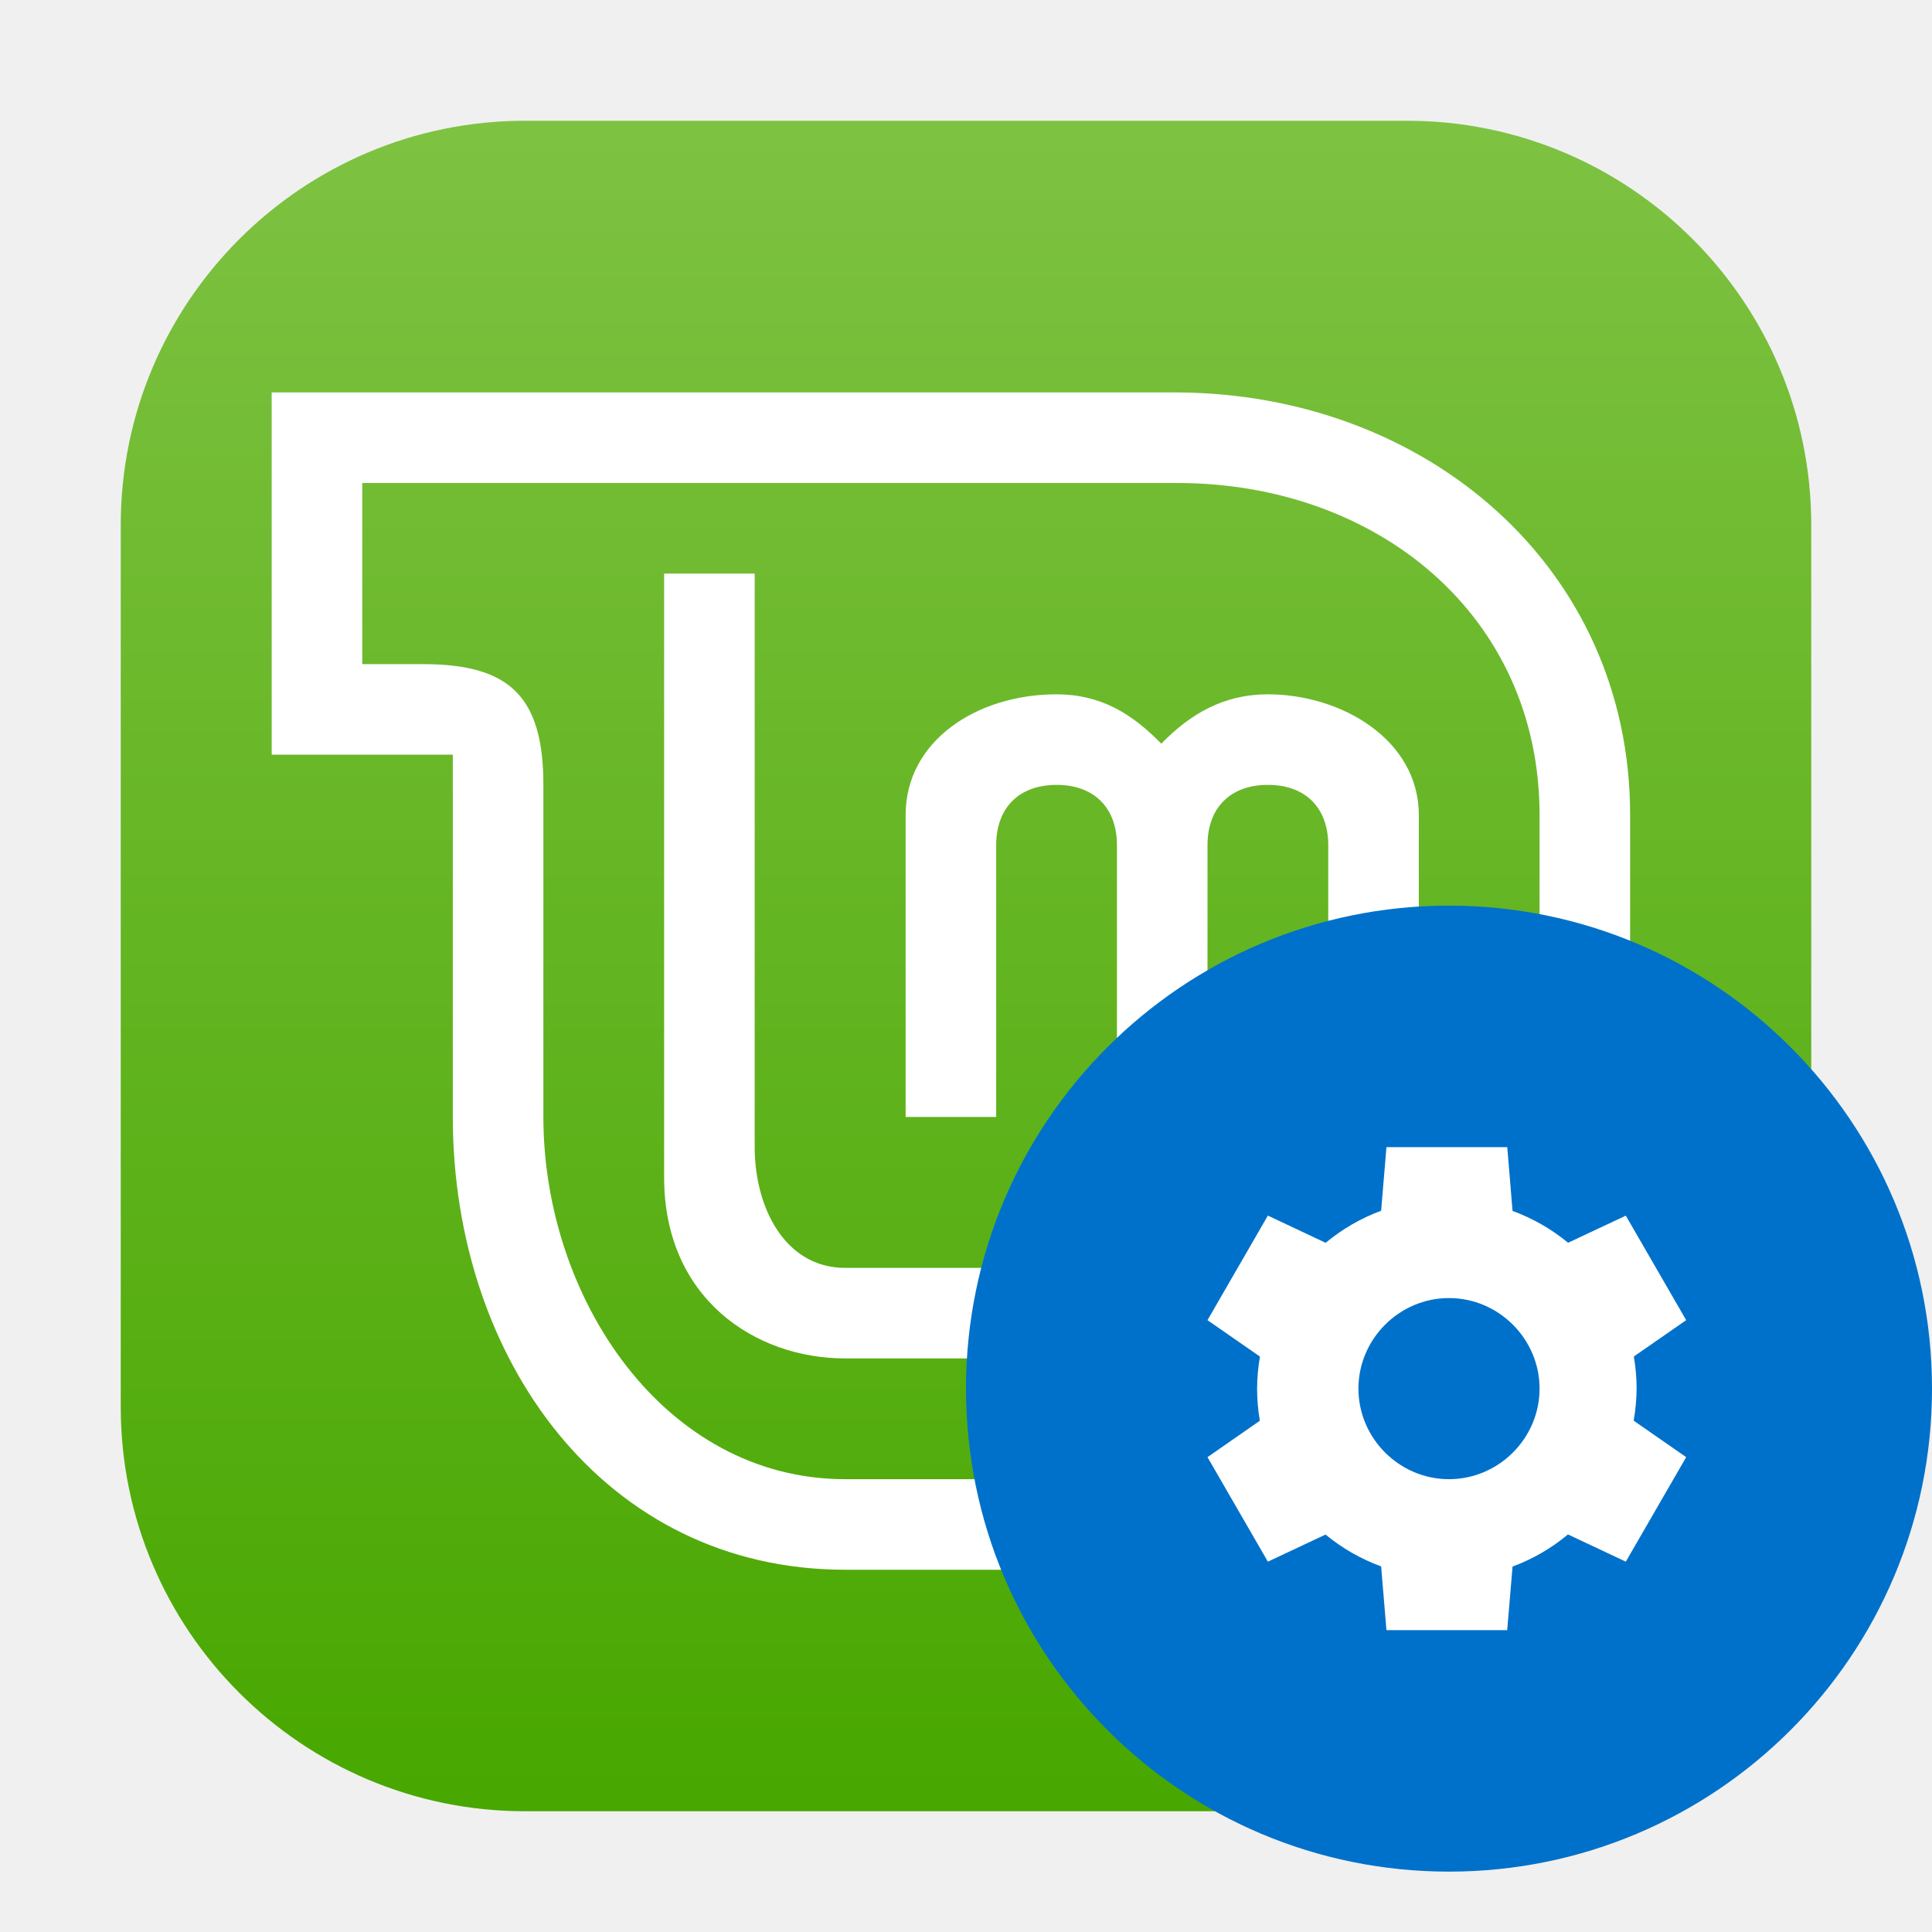
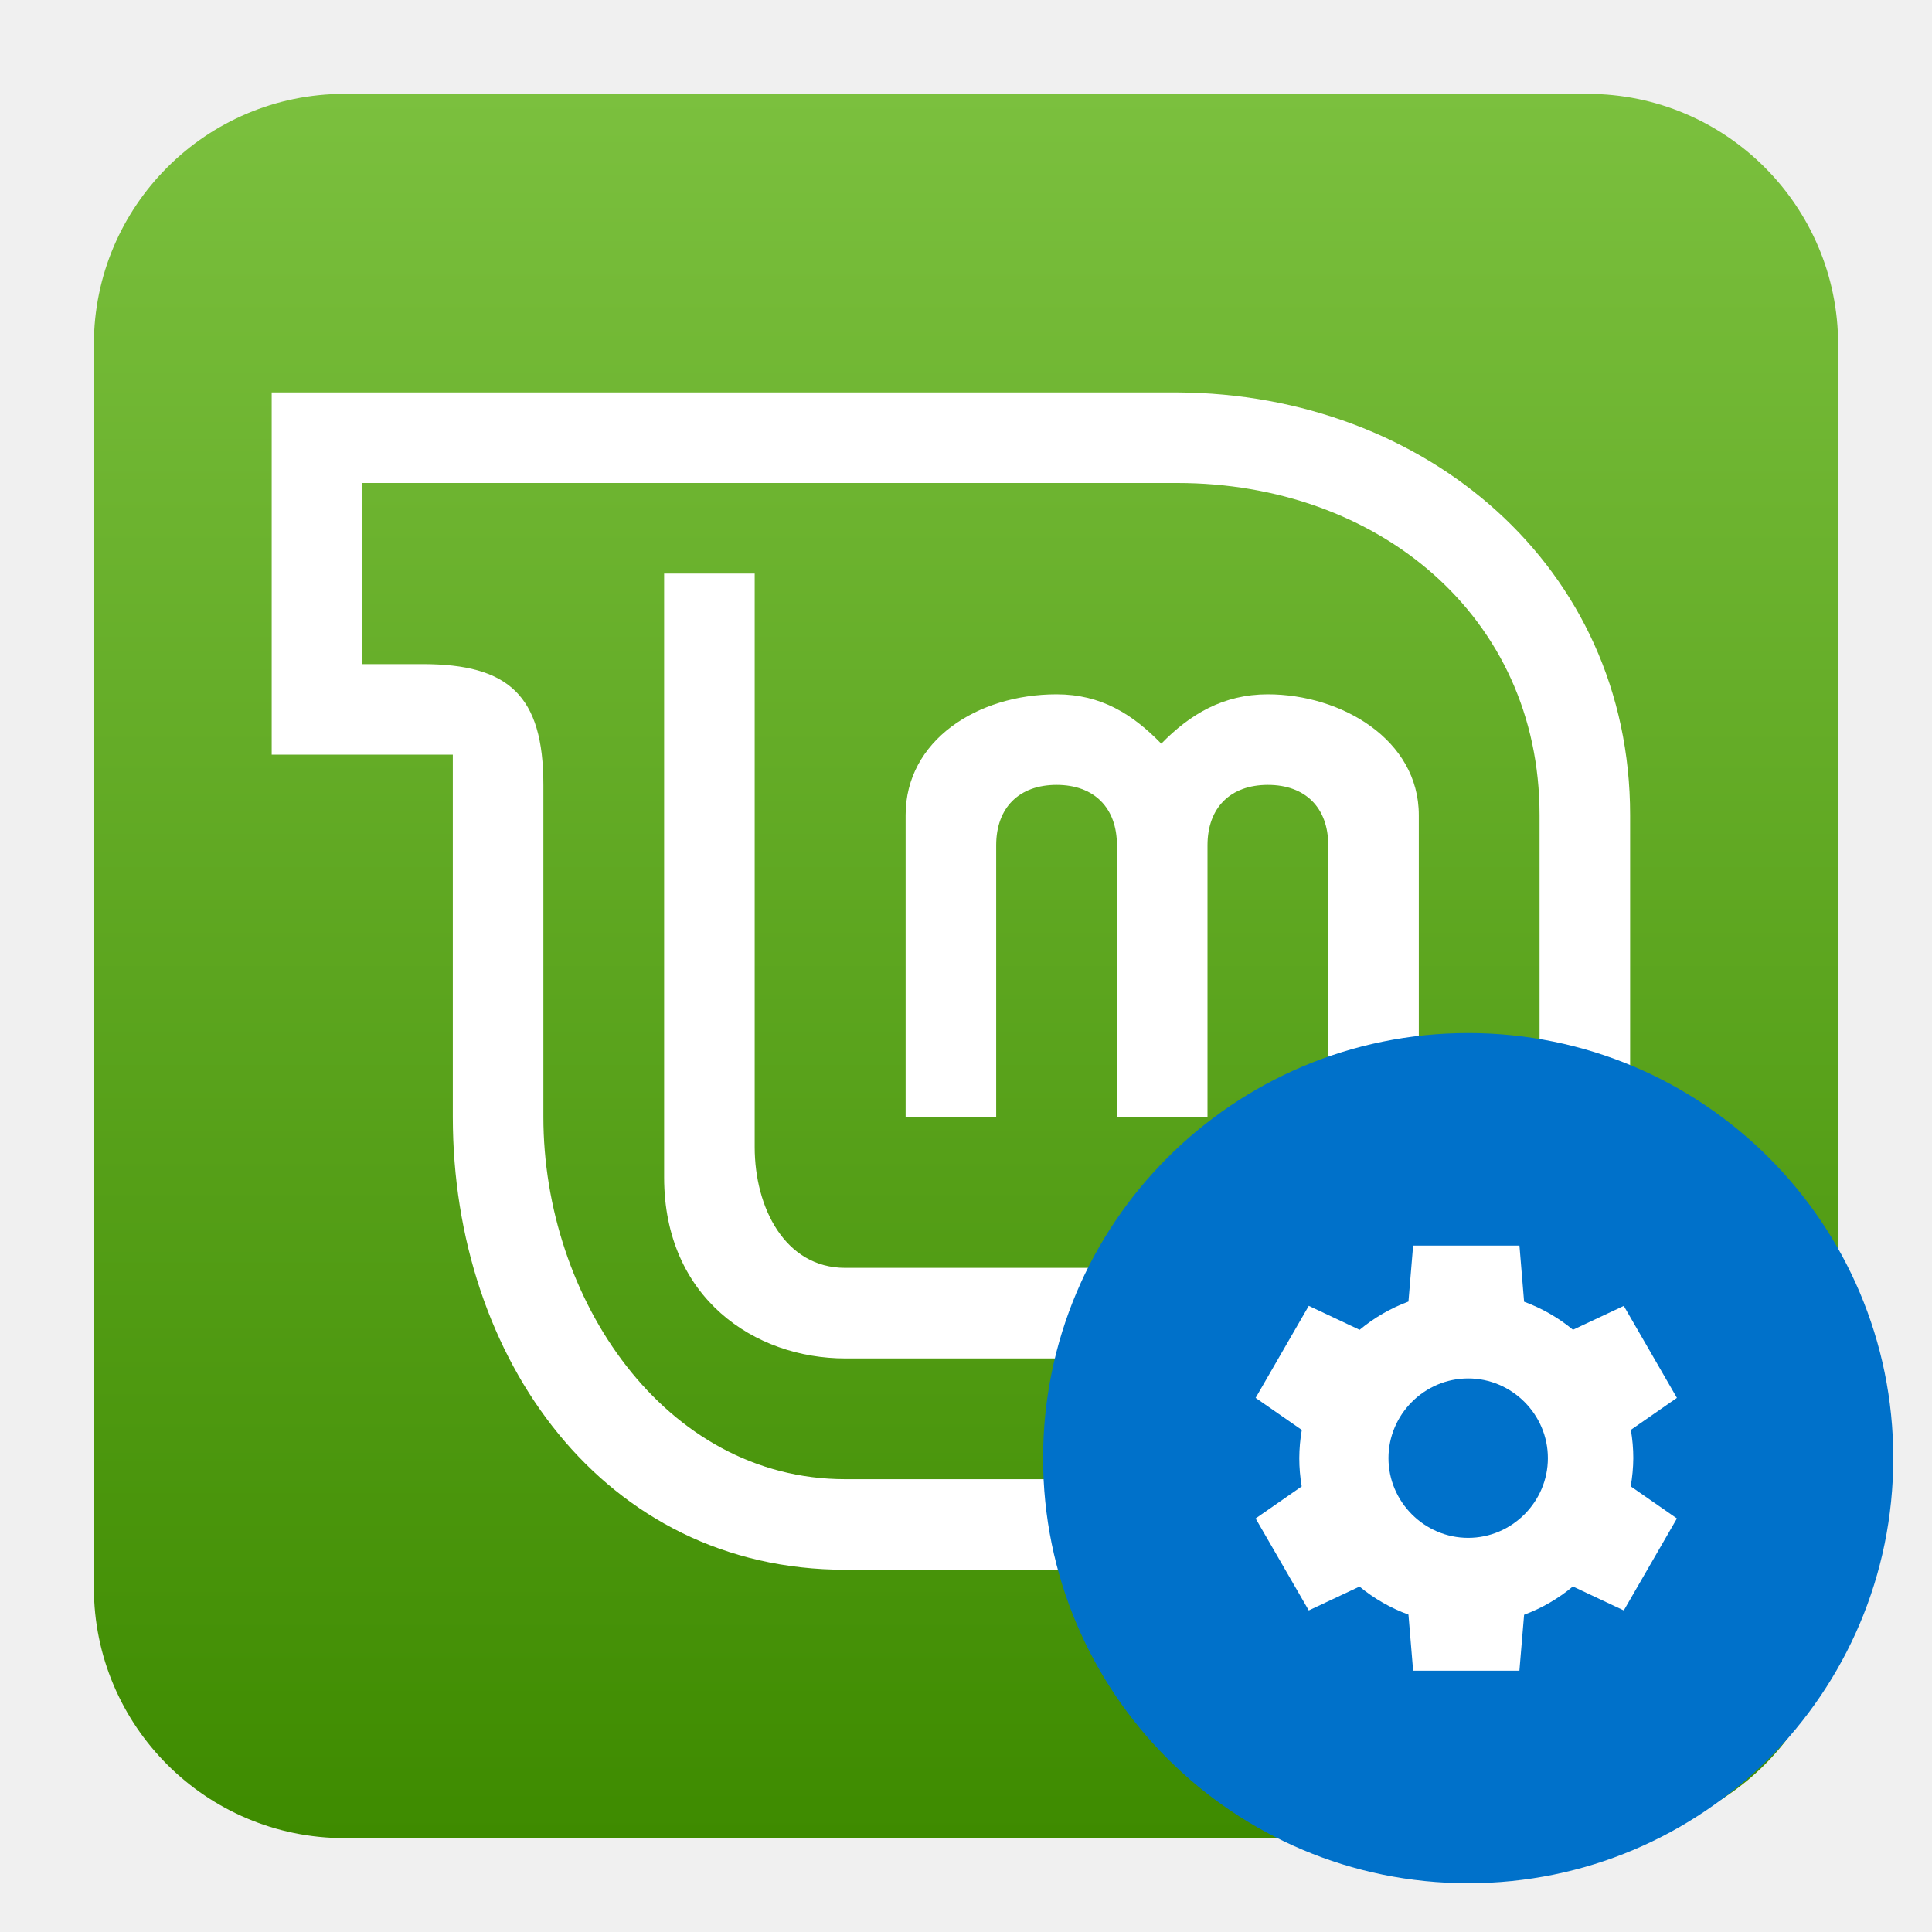
- <svg xmlns="http://www.w3.org/2000/svg" style="clip-rule:evenodd;fill-rule:evenodd;stroke-linejoin:round;stroke-miterlimit:1.414" version="1.1" viewBox="0 0 64 64">
-   <path d="m60 17.394c0-7.393-6.001-13.394-13.394-13.394h-29.212c-7.393 0-13.394 6.001-13.394 13.394v29.212c0 7.393 6.001 13.394 13.394 13.394h29.212c7.393 0 13.394-6.001 13.394-13.394v-29.212z" style="fill:url(#_Linear1)" />
-   <path d="m22 19v20c0 4 3 6 6 6h14c3.324 0 5-1.676 5-5v-13c0-2.499-2.568-4-5-4-1.473 0-2.577 0.657-3.531 1.635-0.953-0.978-1.996-1.635-3.469-1.635-2.636 0-5 1.537-5 4v10h3v-9c0-1.243 0.757-2 2-2s2 0.757 2 2v9h3v-9c0-1.243 0.757-2 2-2s2 0.757 2 2v12c0 1.662-0.338 2-2 2h-14c-2 0-3-2-3-4v-19h-3z" style="fill-rule:nonzero;fill:#fff" />
-   <path d="m9 13v12h6v12c0 8 5 15 13 15h26v-25c0-8.226-6.774-13.96-15-14h-30zm3 3h27c6.615 0 12 4.385 12 11v22h-23c-6 0-10-6-10-12v-11c0-2.965-1.152-4-4-4h-2v-6z" style="fill-rule:nonzero;fill:#fff" />
-   <circle cx="48" cy="46" r="16" style="fill:#0071ca" />
-   <path d="m45.928 38l-0.176 2.107c-0.669 0.248-1.29 0.607-1.838 1.063l-1.914-0.902-2 3.464 1.738 1.207c-0.062 0.35-0.093 0.705-0.095 1.061 0 0.357 0.031 0.713 0.091 1.064l-1.734 1.206 2 3.462 1.91-0.898c0.55 0.454 1.173 0.81 1.842 1.055l0.176 2.111h4l0.177-2.105c0.668-0.248 1.289-0.608 1.836-1.065l1.916 0.902 2-3.462-1.74-1.209c0.063-0.35 0.095-0.705 0.098-1.061 0-0.357-0.031-0.713-0.092-1.064l1.734-1.204-2-3.462-1.912 0.898c-0.549-0.453-1.171-0.81-1.84-1.055l-0.175-2.113h-4.002zm2.072 5c1.646 0 3 1.354 3 3s-1.354 3-3 3-3-1.354-3-3 1.354-3 3-3z" style="fill-rule:nonzero;fill:#fff" />
+ <svg xmlns="http://www.w3.org/2000/svg" style="clip-rule:evenodd;fill-rule:evenodd;stroke-linejoin:round;stroke-miterlimit:2" version="1.1" viewBox="0 0 48 48">
+   <path d="m45.668 8.56c0-3.438-2.79-6.228-6.228-6.228h-30.88c-3.438 0-6.228 2.79-6.228 6.228v30.88c0 3.438 2.79 6.228 6.228 6.228h30.88c3.438 0 6.228-2.79 6.228-6.228v-30.88z" style="fill:url(#_Linear1)" />
+   <g transform="scale(.75)">
+     <path d="m22 19v20c0 4 3 6 6 6h14c3.324 0 5-1.676 5-5v-13c0-2.499-2.568-4-5-4-1.473 0-2.577 0.657-3.531 1.635-0.953-0.978-1.996-1.635-3.469-1.635-2.636 0-5 1.537-5 4v10h3v-9c0-1.243 0.757-2 2-2s2 0.757 2 2v9h3v-9c0-1.243 0.757-2 2-2s2 0.757 2 2v12c0 1.662-0.338 2-2 2h-14c-2 0-3-2-3-4v-19h-3z" style="fill-rule:nonzero;fill:white" />
+   </g>
+   <g transform="scale(.75)">
+     <path d="m9 13v12h6v12c0 8 5 15 13 15h26v-25c0-8.226-6.774-13.96-15-14h-30zm3 3h27c6.615 0 12 4.385 12 11v22h-23c-6 0-10-6-10-12v-11c0-2.965-1.152-4-4-4h-2v-6z" style="fill-rule:nonzero;fill:white" />
+   </g>
+   <g transform="matrix(.660081 0 0 .660081 4.79253 5.86331)">
+     <circle cx="48" cy="46" r="16" style="fill:rgb(0,113,202)" />
+   </g>
+   <g transform="matrix(.660081 0 0 .660081 4.79253 5.86331)">
+     <path d="m45.928 38-0.176 2.107c-0.669 0.248-1.29 0.607-1.838 1.063l-1.914-0.902-2 3.464 1.738 1.207c-0.062 0.35-0.093 0.705-0.095 1.061 0 0.357 0.031 0.713 0.091 1.064l-1.734 1.206 2 3.462 1.91-0.898c0.55 0.454 1.173 0.81 1.842 1.055l0.176 2.111h4l0.177-2.105c0.668-0.248 1.289-0.608 1.836-1.065l1.916 0.902 2-3.462-1.74-1.209c0.063-0.35 0.095-0.705 0.098-1.061 0-0.357-0.031-0.713-0.092-1.064l1.734-1.204-2-3.462-1.912 0.898c-0.549-0.453-1.171-0.81-1.84-1.055l-0.175-2.113h-4.002zm2.072 5c1.646 0 3 1.354 3 3s-1.354 3-3 3-3-1.354-3-3 1.354-3 3-3z" style="fill-rule:nonzero;fill:white" />
+   </g>
  <defs>
-     <linearGradient id="_Linear1" x2="1" gradientTransform="matrix(-.520482 -56 56 -.520482 30.8337 60)" gradientUnits="userSpaceOnUse">
-       <stop style="stop-color:#48a700" offset="0" />
-       <stop style="stop-color:#7ec242" offset="1" />
+     <linearGradient id="_Linear1" x2="1" gradientTransform="matrix(2.65364e-15,-43.3373,43.3373,2.65364e-15,201.9,45.6687)" gradientUnits="userSpaceOnUse">
+       <stop style="stop-color:rgb(62,139,0)" offset="0" />
+       <stop style="stop-color:rgb(123,192,62)" offset="1" />
    </linearGradient>
  </defs>
</svg>
